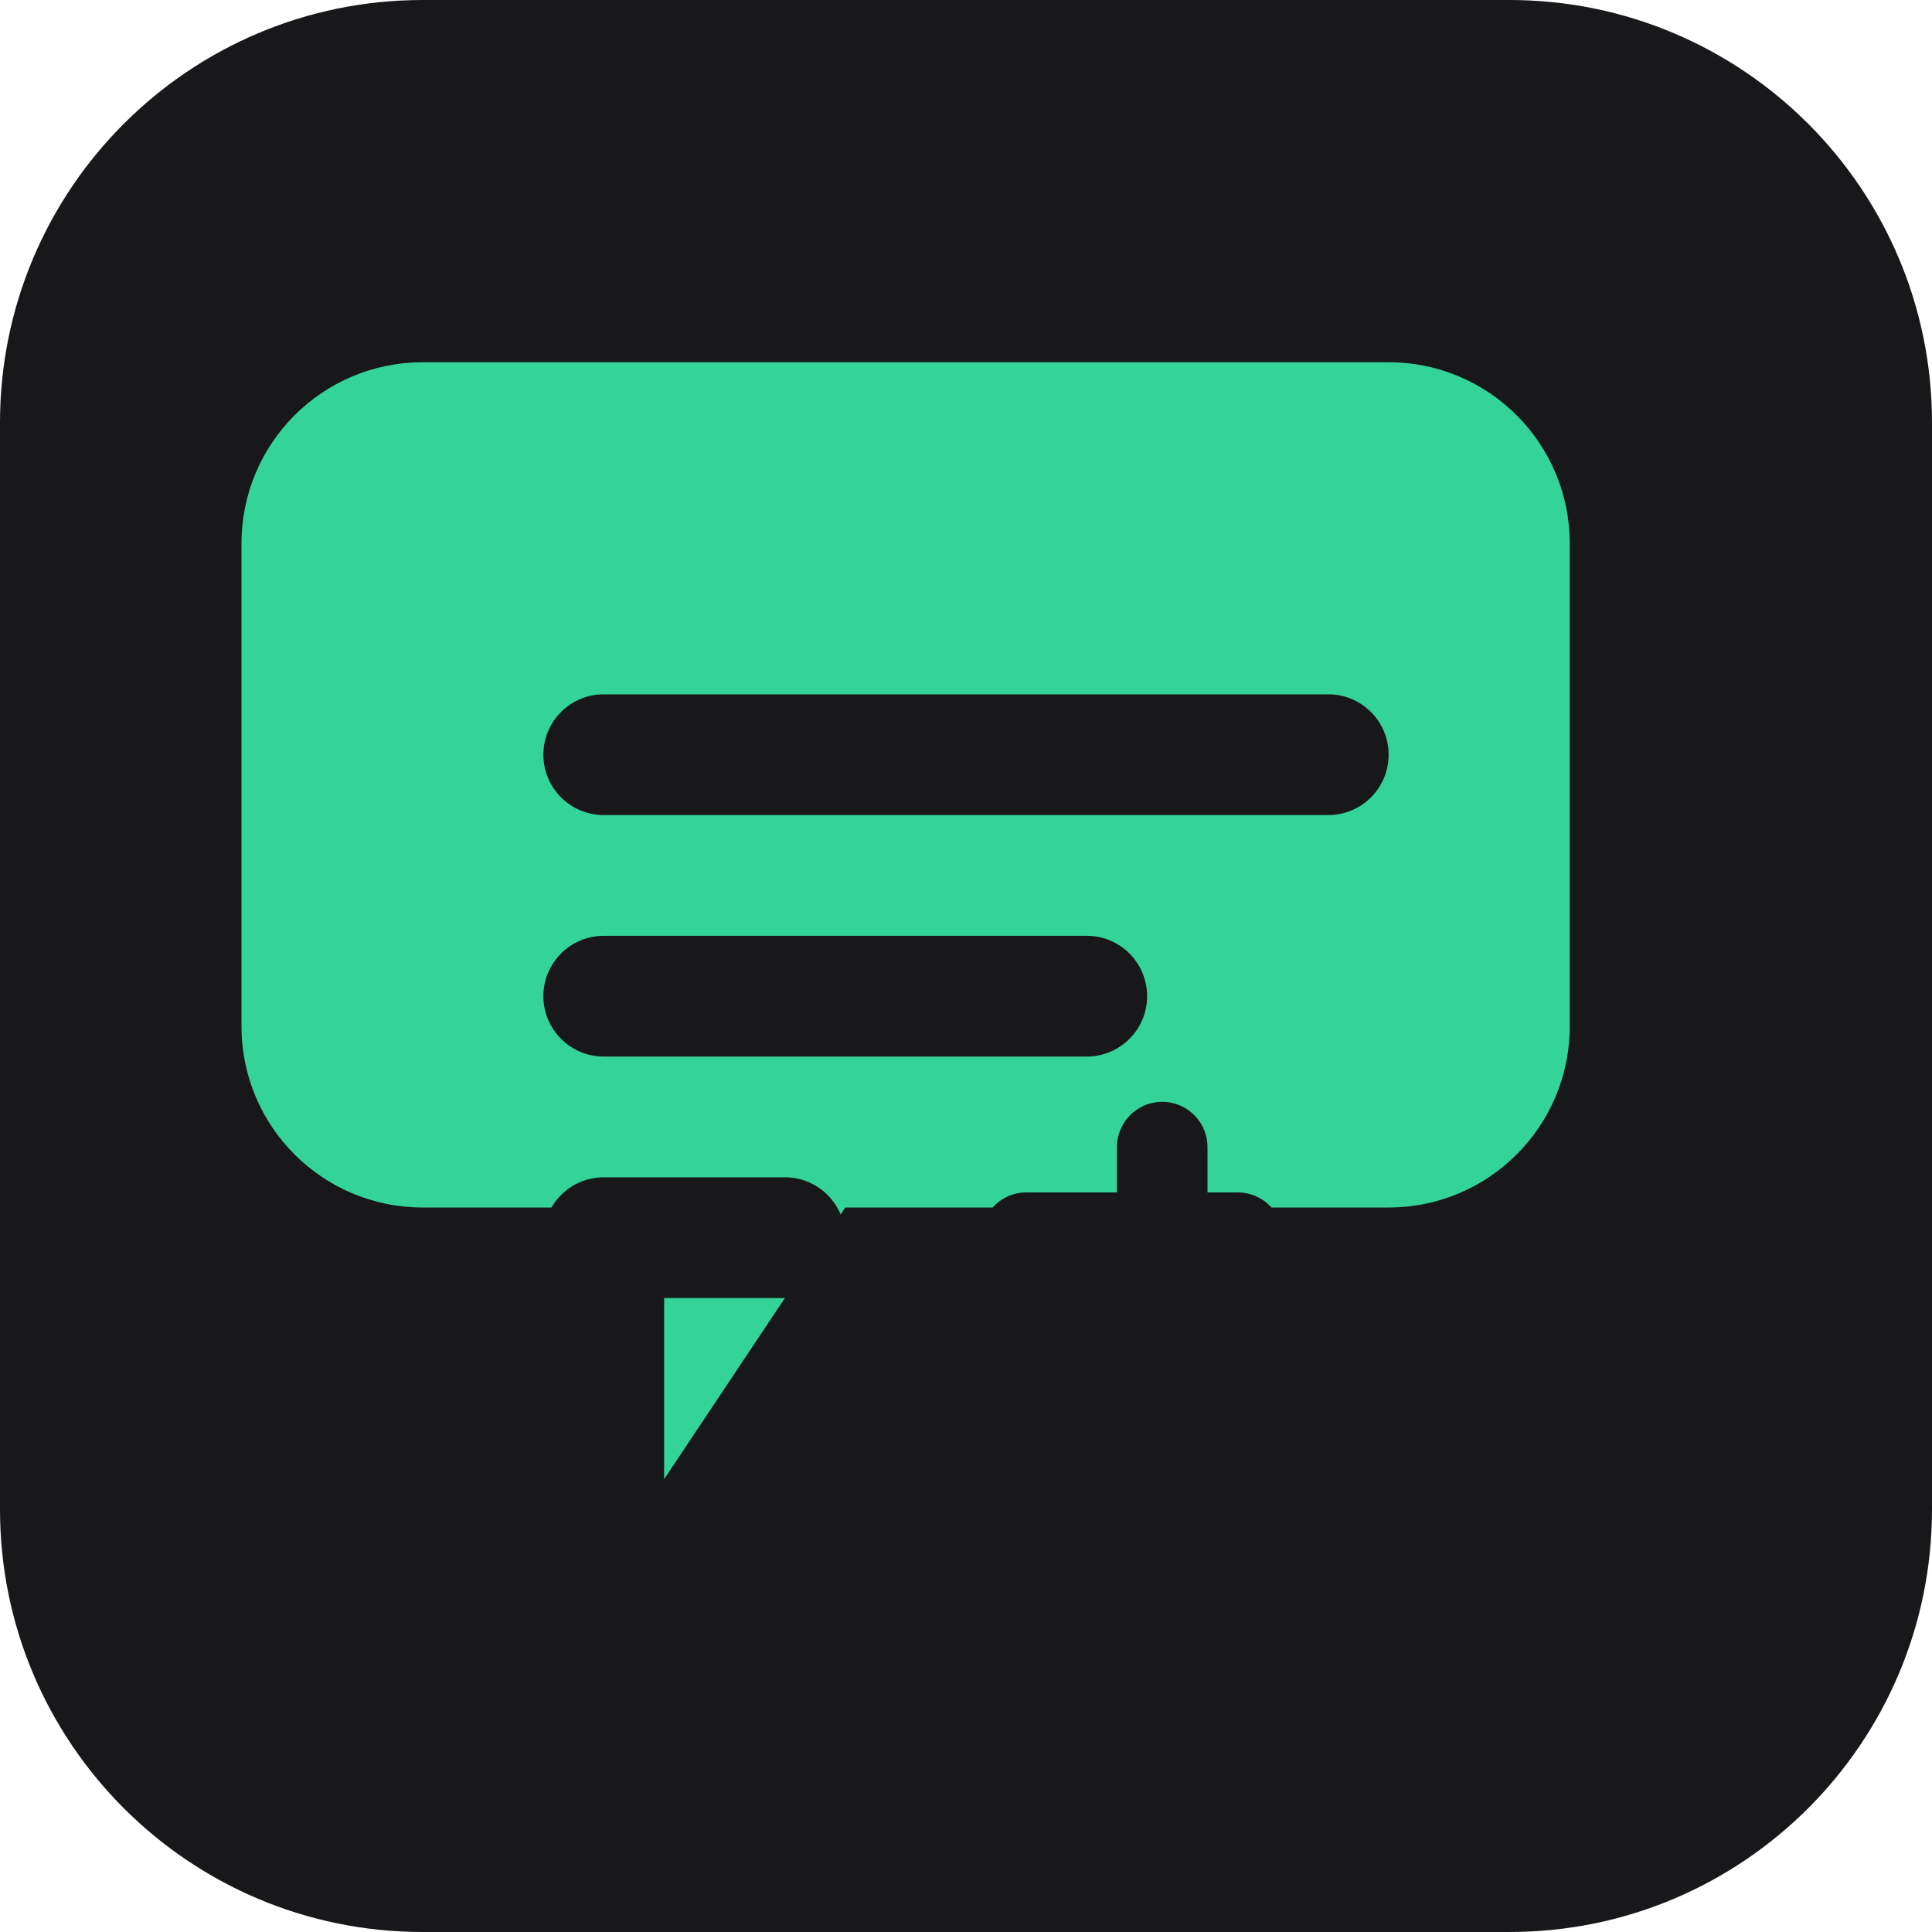
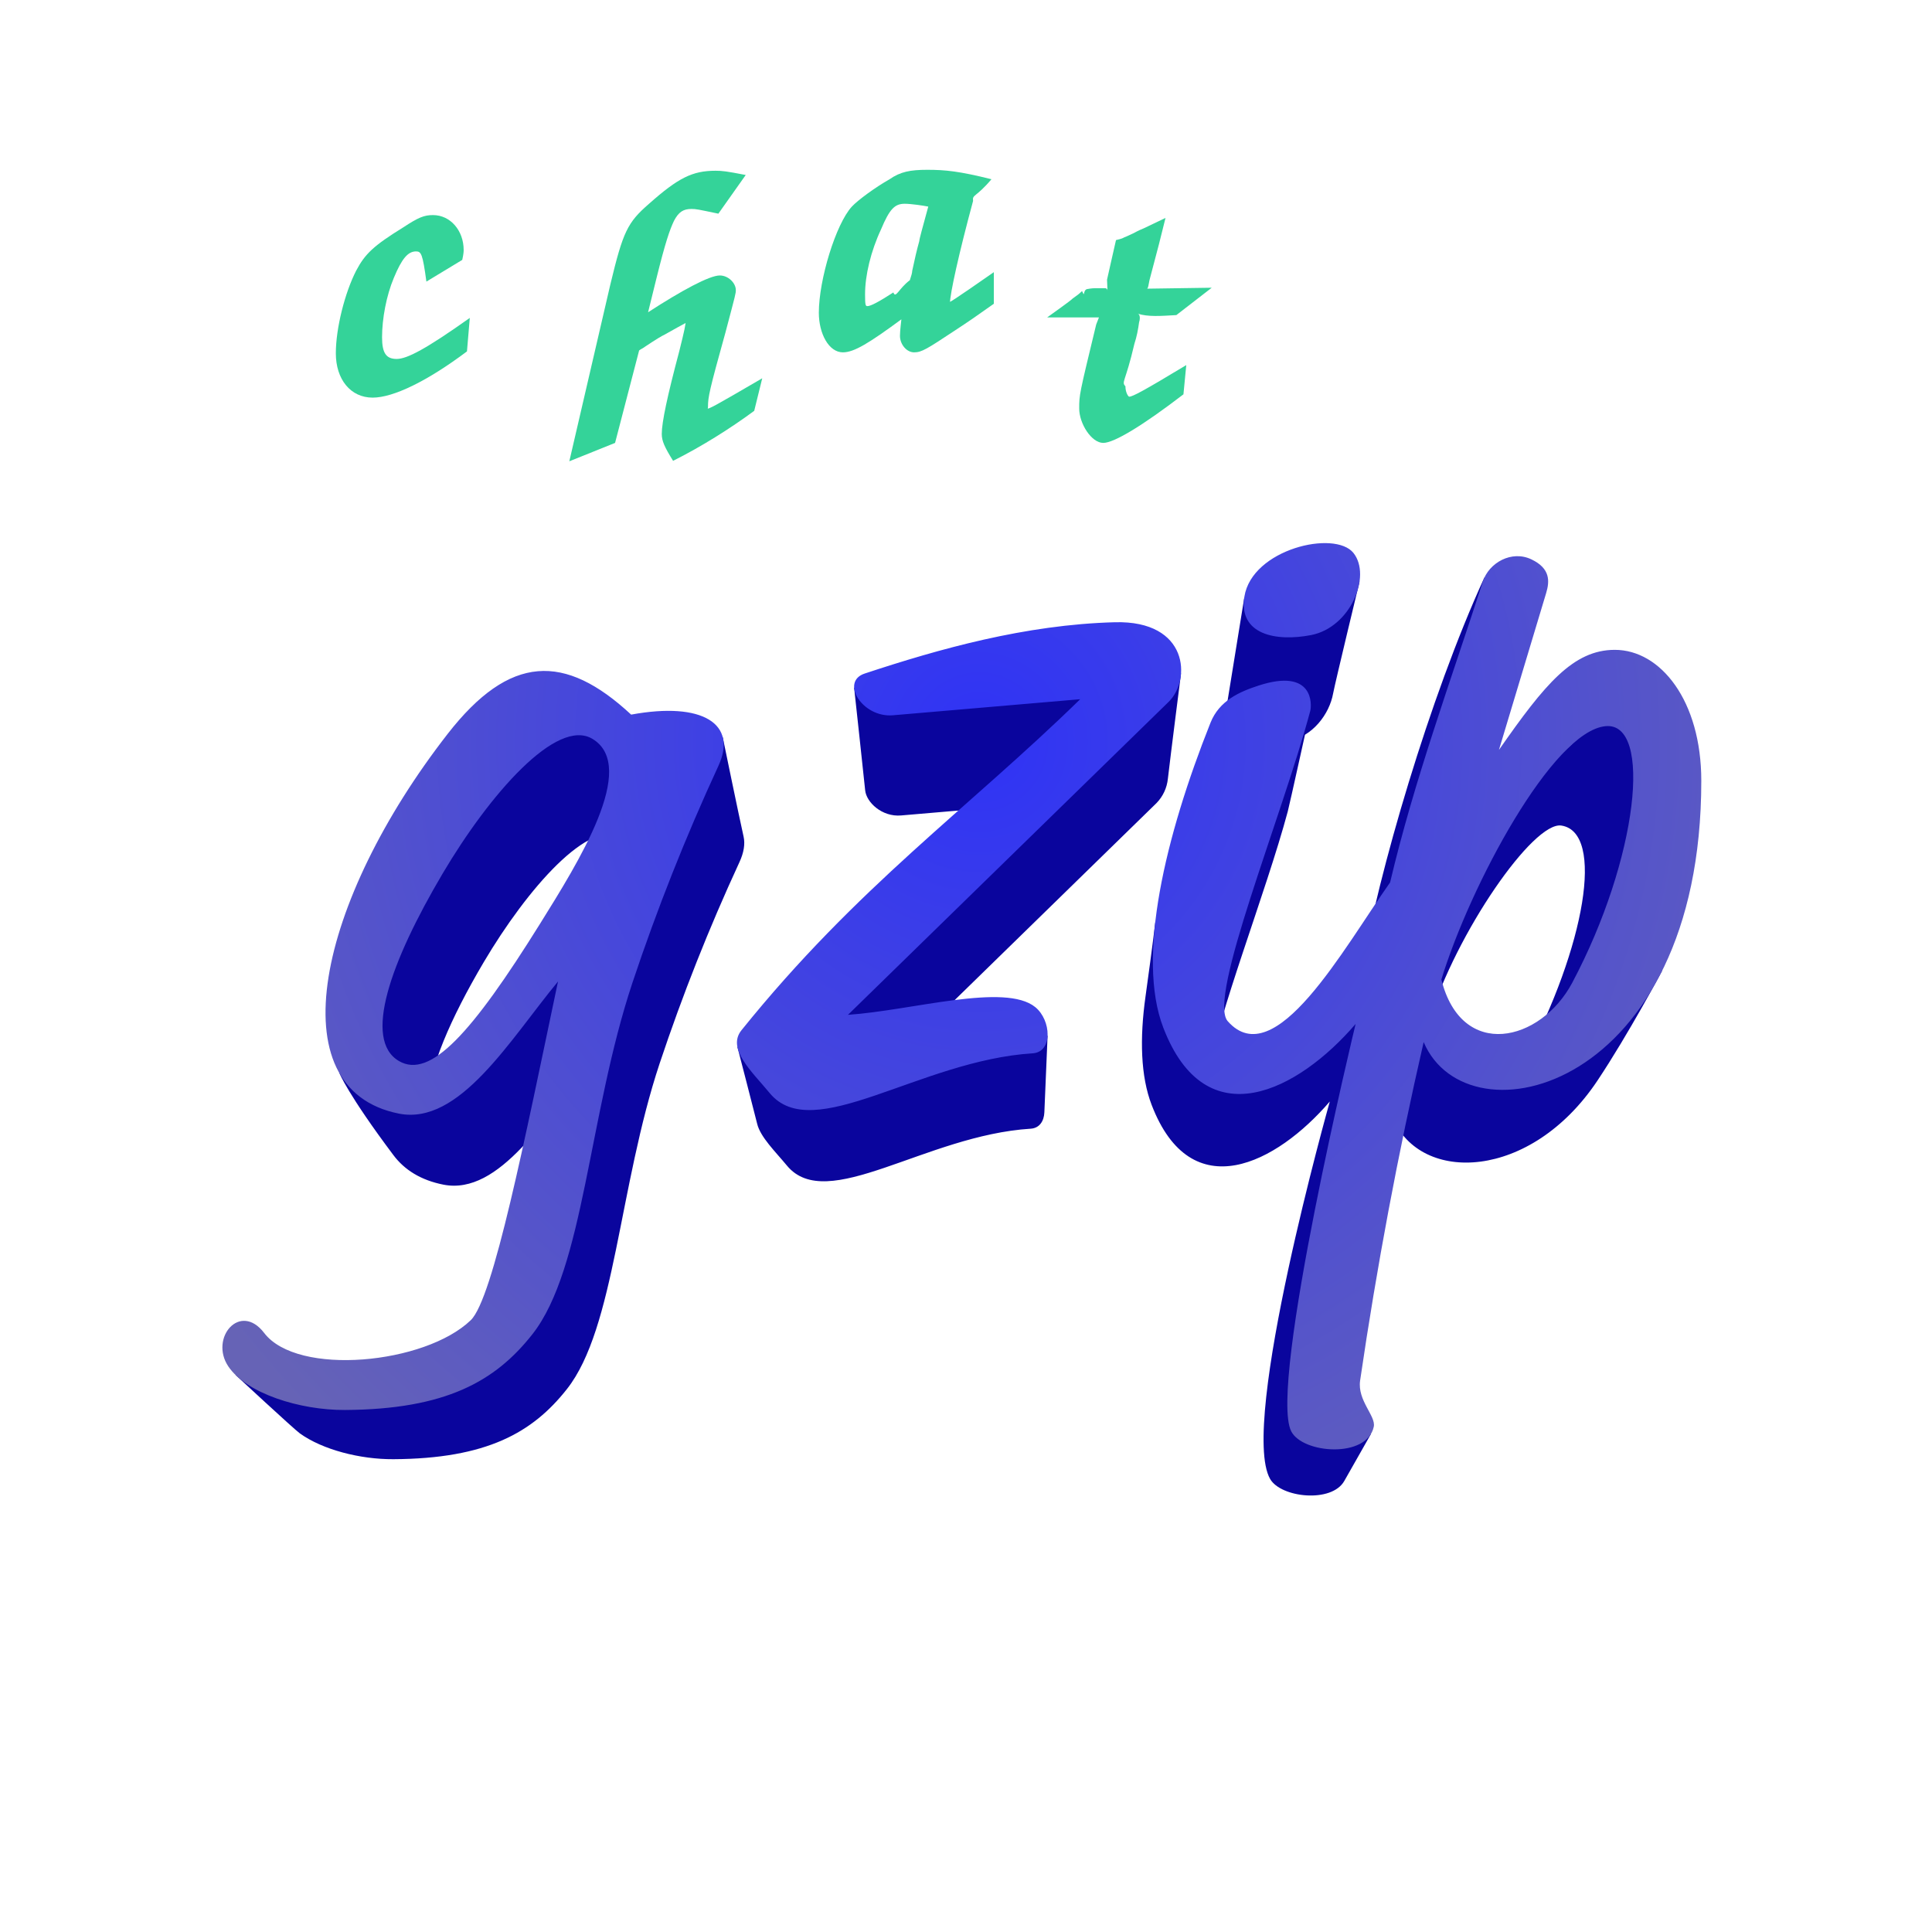
- <svg xmlns="http://www.w3.org/2000/svg" viewBox="0 0 32 32" role="img" aria-label="Chat GZip">
-   <rect width="32" height="32" rx="7" fill="#18181b" />
-   <path fill="#34d399" d="M7 6h16a3 3 0 0 1 3 3v8a3 3 0 0 1-3 3h-9l-3 4.5V20H7a3 3 0 0 1-3-3V9a3 3 0 0 1 3-3z" />
-   <rect x="9" y="11.5" width="14" height="2" rx="1" fill="#18181b" />
-   <rect x="9" y="15.5" width="10" height="2" rx="1" fill="#18181b" />
-   <rect x="9" y="19.5" width="5" height="2" rx="1" fill="#18181b" />
-   <path fill="none" stroke="#18181b" stroke-width="1.5" stroke-linecap="round" d="M17 20.5h3.5M19.25 19v3" />
+ <svg xmlns="http://www.w3.org/2000/svg" xmlns:xlink="http://www.w3.org/1999/xlink" viewBox="0 0 64 64" role="img" aria-label="Chat GZip">
+   <defs>
+     <radialGradient xlink:href="#gzip-a" id="gzip-b" cx="152.68" cy="13.47" fx="152.68" fy="13.47" r="144.59" gradientTransform="matrix(1.27603 0 0 1.29113 -42.24 27.2)" gradientUnits="userSpaceOnUse" />
+     <linearGradient id="gzip-a">
+       <stop stop-color="#2f33f6" offset="0" />
+       <stop stop-color="#6663b6" offset="1" />
+     </linearGradient>
+   </defs>
+   <text font-family="'Comic Sans MS', 'Chalkboard SE', 'Bradley Hand', cursive" font-size="13" font-weight="700" fill="#34d399">
+     <tspan x="10" y="13" rotate="-11">c</tspan>
+     <tspan x="18" y="15" rotate="5">h</tspan>
+     <tspan x="26" y="11.5" rotate="-7">a</tspan>
+     <tspan x="34" y="14.5" rotate="9">t</tspan>
+   </text>
+   <g transform="translate(6.5 17) scale(0.17)">
+     <path fill="#0a059d" d="M266.02 60.87c8.49 1.32 4.64 23.59-7.26 45.98l-18.5-8c5.22-17.06 20.3-38.84 25.76-37.98zm-53.32-2.75c.3-1.09 4.38-19.58 4.38-19.58l-30.2 41.18s-.44 3.96-1.9 14.45c-1.15 8.21-.95 15.55 1.19 21.12 7.72 20.14 24.38 11.4 34.72-.65 0 0-17.73 62.83-11.63 73.55 2.08 3.65 12 4.76 14.46.38l5.17-9.11-8.05-7.57s7.7-33.81 12.34-53.98c5.42 12.8 26.85 12.17 39.87-7.35 6.03-9.04 12.57-21.34 12.57-21.34l-3.96-57.15-34.89 33.1 9.47-51.62-5.24-.99c-10.65 23.24-20.74 57.88-23.88 76.52l-29.77 19.98c1.49-10.83 11.1-35.1 15.35-50.94zm-8.48-41.64s-3.09 19-3.4 20.99c-1.1 6.85 5.64 8.19 12.04 6.95 4.69-.91 7.95-5.26 8.68-9.3.39-2.1 5.15-21.8 5.15-21.8zm-98.76 87.55s3.58 13.82 3.84 14.93c.62 2.61 3.56 5.45 5.8 8.16 7.8 9.47 27.03-5.9 47.49-7.18 1.76-.11 2.61-1.51 2.68-3.2l.63-14.94-36.67 11.2 57.91-56.53a7.94 7.94 0 0 0 2.2-4.74c.52-4.54 2.56-20.5 2.56-20.5l-63.7 2.78s2.05 18.85 2.15 19.98c.23 2.35 3.28 5.23 7 4.91l22.88-1.96zM56.02 87.5c8.46-14.3 20.64-28.29 27.1-24.33l-37.94 51.73c.03-6.46 4.38-16.46 10.84-27.4zm-32.2 82.93L7.64 167.9S19 178.44 20.18 179.3c4.43 3.2 11.79 5.08 18.24 5.04 18.17-.1 27.13-5.17 33.82-13.67 9.37-11.88 10.1-39.49 18.07-63.47a379.89 379.89 0 0 1 15.52-39.15c.89-1.91 1.15-3.6.83-5.03-.94-4.18-4.06-19.37-4.06-19.37l-40.09-4.28L27.9 109.1s1.62 4.12 10.52 15.98c2.17 2.9 5.38 4.9 9.74 5.76 10.95 2.17 20.04-13.34 28.72-23.86-12.75 42.12-24.68 69.2-53.05 63.47z" />
+     <path fill="url(#gzip-b)" d="M274.63 41.5c9.22-.88 6.33 25.84-6.5 50-6.15 11.58-21.54 15.2-25.5-.63 5.62-18.4 21.7-48.39 32-49.37zm-57.55-2.96c.32-1.18.72-8.46-10.07-4.95-3.73 1.21-7.66 2.94-9.37 7.25-8.82 22.14-14.45 45.69-9.2 59.4 8.34 21.73 26.32 12.28 37.48-.71 0 0-17.05 70.48-12.55 79.37 2.22 4.38 14.77 5.32 16.09-.89.44-2.1-3.23-5.1-2.66-9.01a832.67 832.67 0 0 1 12.38-65.94c8.55 20.2 54.1 9.41 54.1-50.91 0-15.62-7.93-25.52-16.85-25.52-8.08 0-13.61 6.62-22.58 19.5l9.2-30.57c.69-2.31.83-4.77-2.83-6.54-3.89-1.89-8.33.64-9.51 4.3-6.42 19.85-13.38 38.77-18.07 58.63-9.08 12.87-22.46 37.45-31.64 27.04-4-4.53 10.44-39.39 16.08-60.45zm8.42-30.79c3.56 4.46-.56 14.5-8.25 16-6.9 1.34-14.18-.11-13-7.5 1.49-9.26 17.62-13.04 21.25-8.5zm-53.25 28.5c-21.96 21.45-43.4 36.44-66 64.5-2.92 3.63 2.06 8.08 5.5 12.25 8.42 10.22 29.17-6.37 51.25-7.75 3.94-.25 3.63-6.45.5-9-5.89-4.8-24.03.65-36.5 1.5l62.5-61c4.37-4.26 3.92-15.88-10.5-15.5-17.46.47-34.27 5.21-48.75 10-4.8 1.59-.44 8.64 5.51 8.13zM48 70.25C57.12 54.81 70.27 39.73 77.25 44c8.9 5.45-2.77 23.98-10.25 36-13.25 21.27-21.4 30.33-27.5 26.75-7.03-4.12-1.7-19.23 8.5-36.5Zm-34.75 89.5c-4.7-6.15-10.7.98-7 6.5 3.53 5.27 13.93 8.55 22.75 8.5 19.61-.12 29.28-5.58 36.5-14.75 10.11-12.83 10.9-42.62 19.5-68.5a409.96 409.96 0 0 1 16.75-42.25c3.78-8.14-2.99-12.58-17-10C71.83 27.25 61.11 27.45 49 43c-25.24 32.42-33.5 69.25-9.5 74 11.82 2.34 21.63-14.4 31-25.75-6.5 30.85-12.62 61.77-17 66-8.9 8.58-33.76 10.99-40.25 2.5z" />
+   </g>
</svg>
